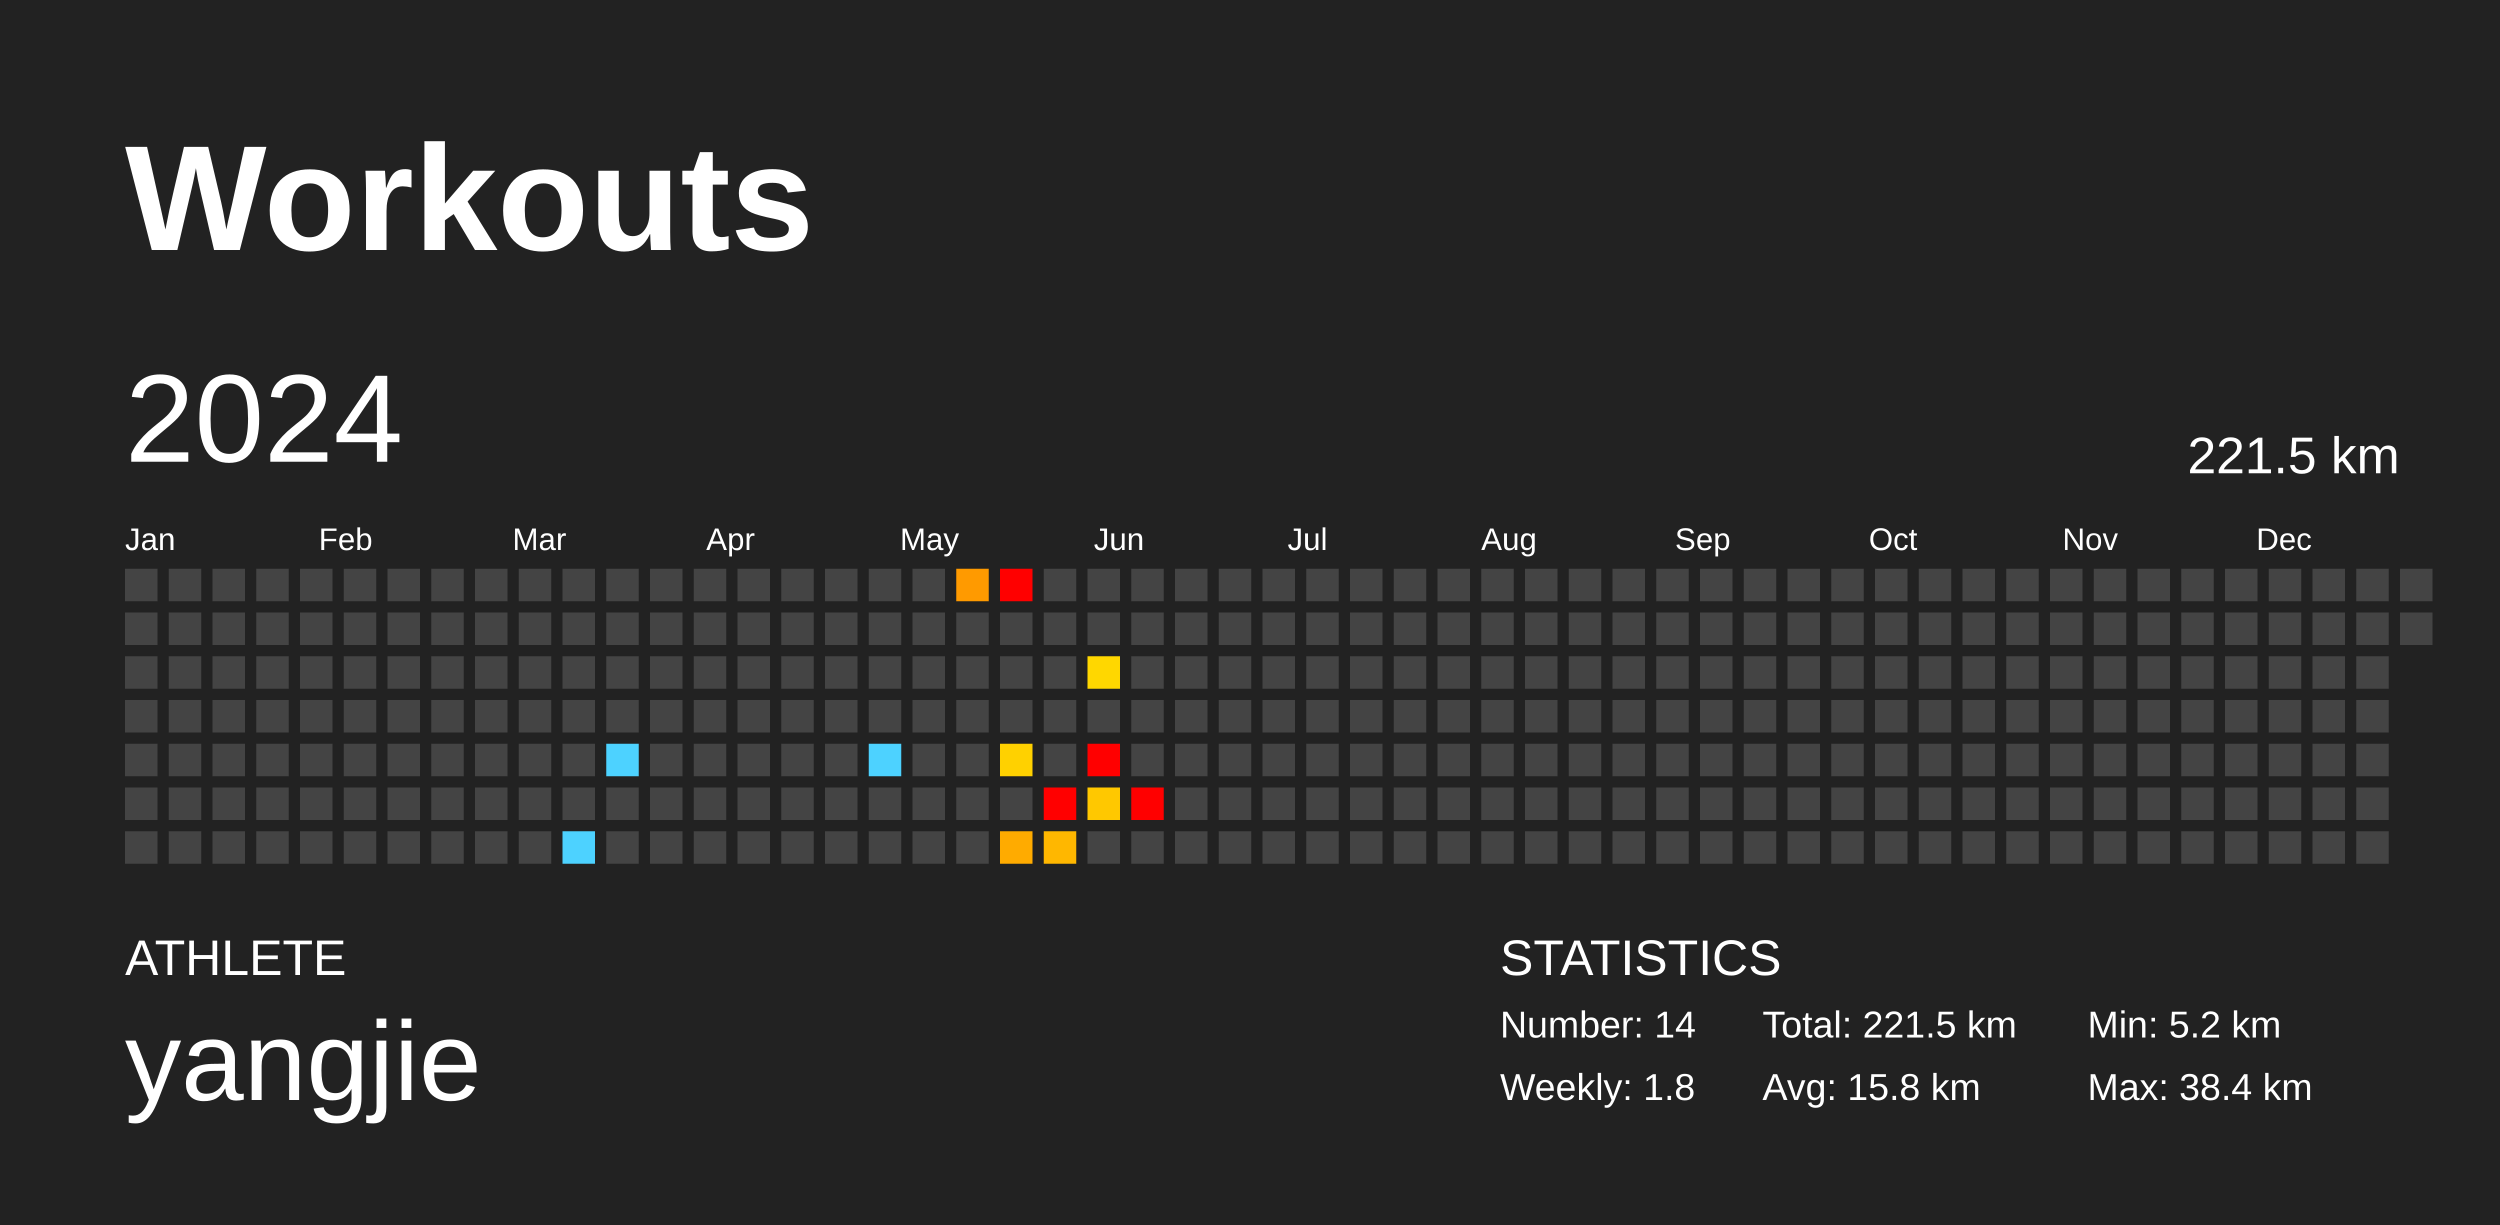
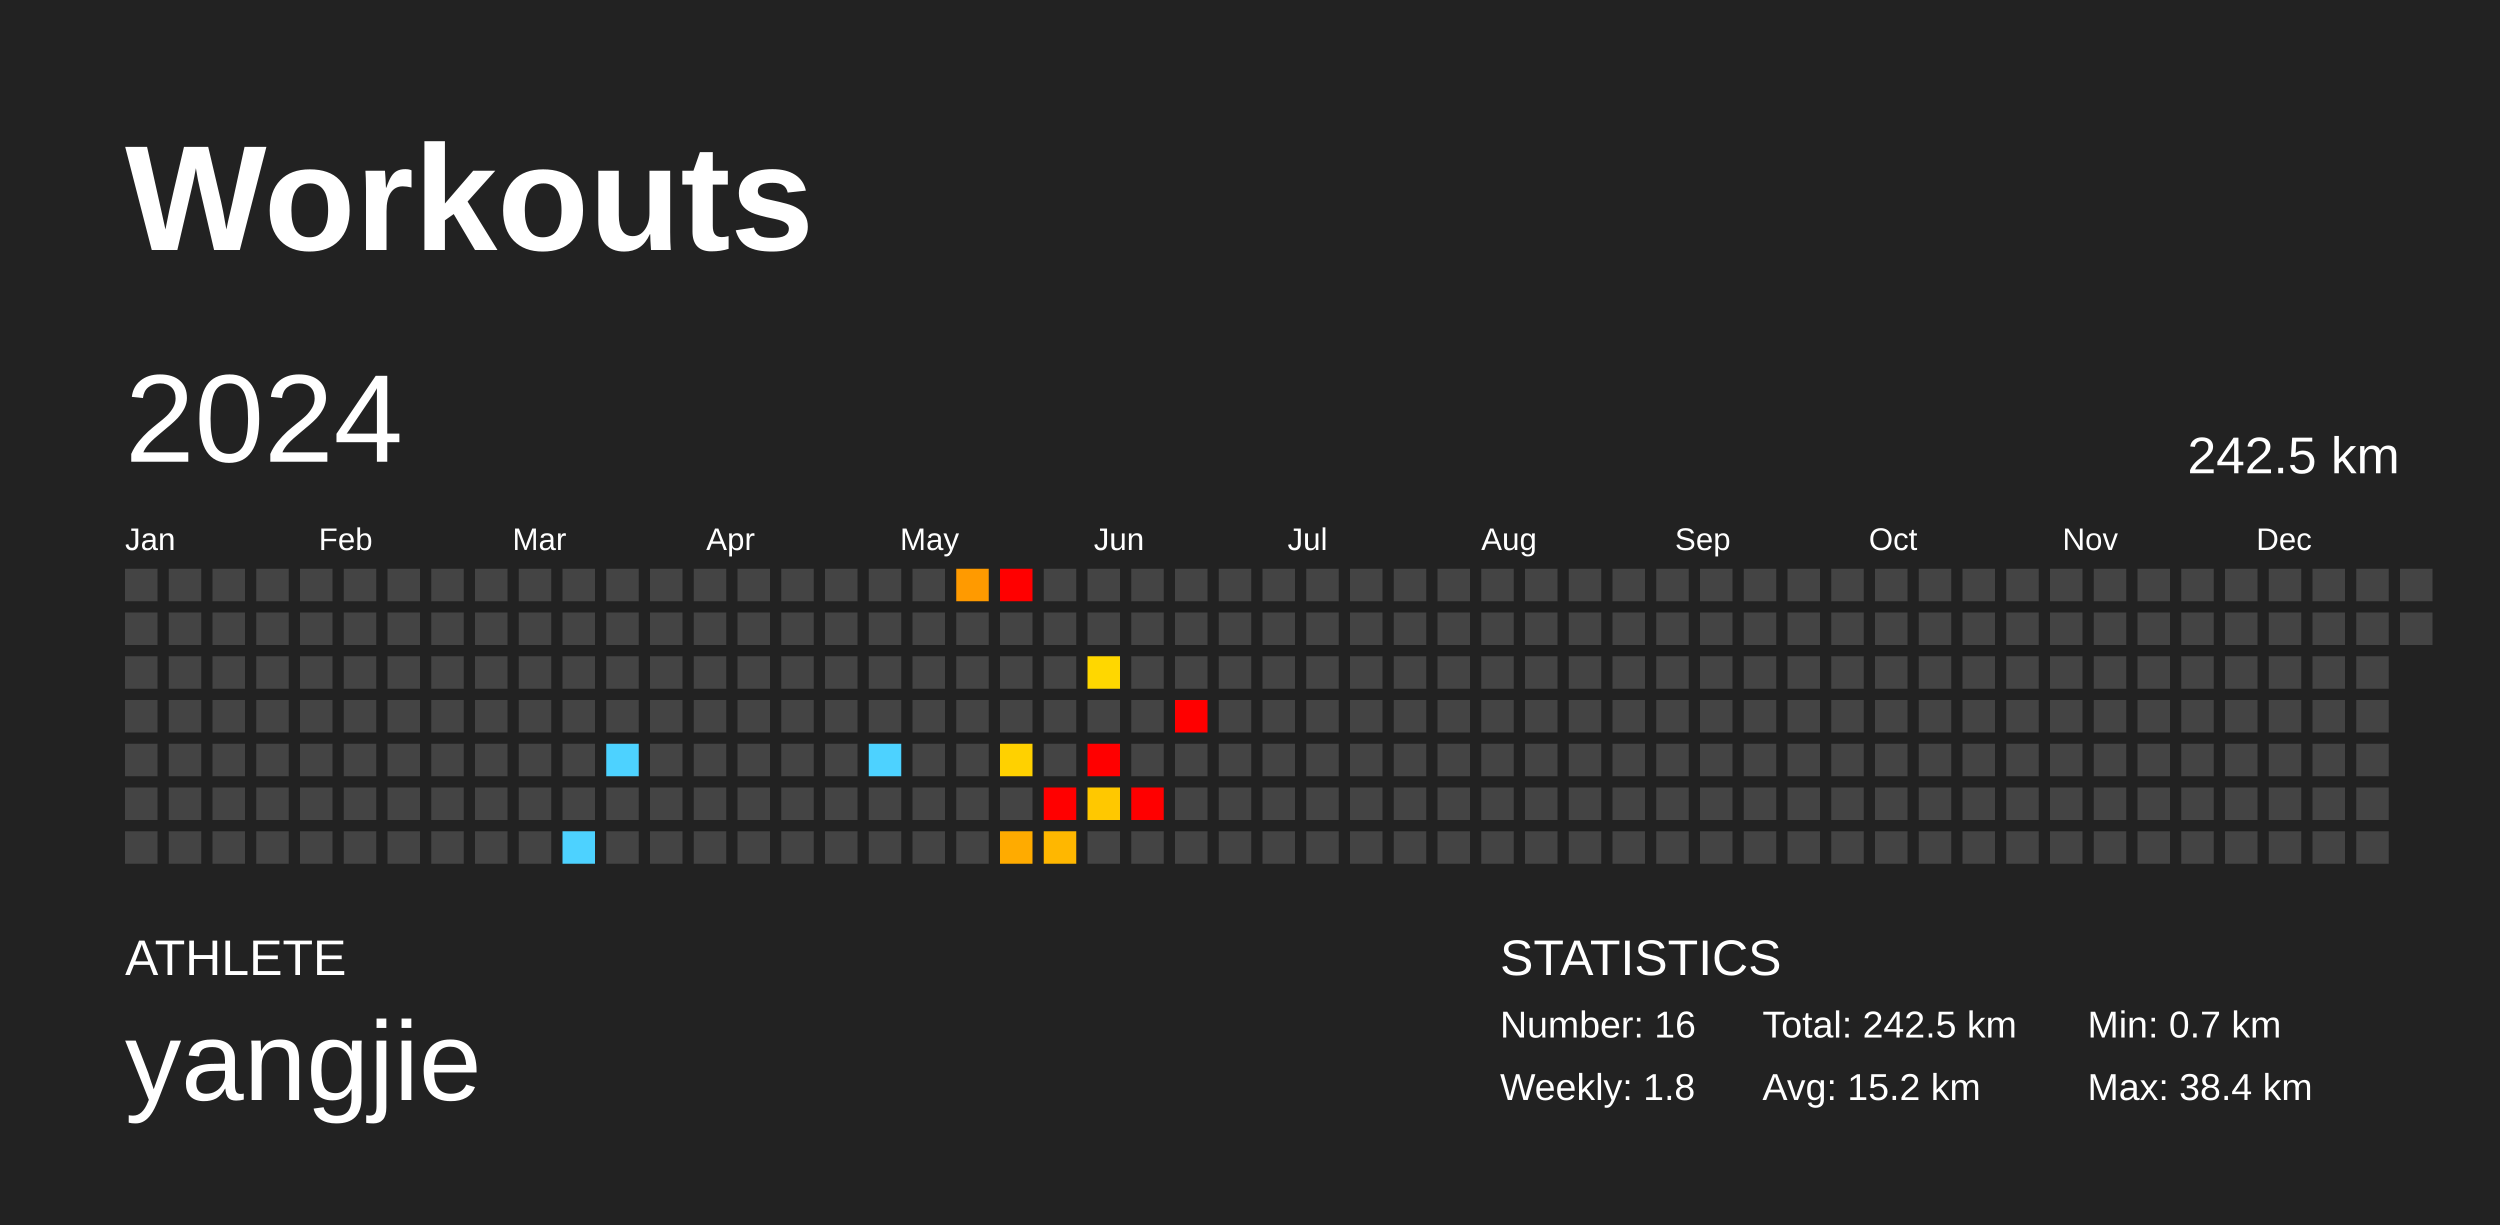
<svg xmlns="http://www.w3.org/2000/svg" baseProfile="full" height="98mm" version="1.1" viewBox="0,0,200,98" width="200mm">
  <defs />
  <rect fill="#222222" height="98" width="200" x="0" y="0" />
  <text fill="#FFFFFF" style="font-size:12px; font-family:Arial; font-weight:bold;" x="10" y="20">Workouts</text>
  <text fill="#FFFFFF" style="font-size:4px; font-family:Arial" x="10" y="78">ATHLETE</text>
  <text fill="#FFFFFF" style="font-size:9px; font-family:Arial" x="10" y="88">yangjie</text>
  <text fill="#FFFFFF" style="font-size:4px; font-family:Arial" x="120" y="78">STATISTICS</text>
-   <text fill="#FFFFFF" style="font-size:3px; font-family:Arial" x="120" y="83">Number: 14</text>
+   <text fill="#FFFFFF" style="font-size:3px; font-family:Arial" x="120" y="83">Number: 16</text>
  <text fill="#FFFFFF" style="font-size:3px; font-family:Arial" x="120" y="88">Weekly: 1.8</text>
-   <text fill="#FFFFFF" style="font-size:3px; font-family:Arial" x="141" y="83">Total: 221.5 km</text>
-   <text fill="#FFFFFF" style="font-size:3px; font-family:Arial" x="141" y="88">Avg: 15.8 km</text>
-   <text fill="#FFFFFF" style="font-size:3px; font-family:Arial" x="167" y="83">Min: 5.2 km</text>
+   <text fill="#FFFFFF" style="font-size:3px; font-family:Arial" x="141" y="83">Total: 242.5 km</text>
+   <text fill="#FFFFFF" style="font-size:3px; font-family:Arial" x="141" y="88">Avg: 15.2 km</text>
+   <text fill="#FFFFFF" style="font-size:3px; font-family:Arial" x="167" y="83">Min: 0.7 km</text>
  <text fill="#FFFFFF" style="font-size:3px; font-family:Arial" x="167" y="88">Max: 38.4 km</text>
  <text dominant-baseline="hanging" fill="#FFFFFF" style="font-size:10.0px; font-family:Arial;" x="10" y="30">2024</text>
-   <text dominant-baseline="hanging" fill="#FFFFFF" style="font-size:4.125px; font-family:Arial;" x="175" y="35">221.5 km</text>
+   <text dominant-baseline="hanging" fill="#FFFFFF" style="font-size:4.125px; font-family:Arial;" x="175" y="35">242.5 km</text>
  <text fill="#FFFFFF" style="font-size:2.5px; font-family:Arial" x="10.0" y="44">Jan</text>
  <text fill="#FFFFFF" style="font-size:2.5px; font-family:Arial" x="25.5" y="44">Feb</text>
  <text fill="#FFFFFF" style="font-size:2.5px; font-family:Arial" x="41.0" y="44">Mar</text>
  <text fill="#FFFFFF" style="font-size:2.5px; font-family:Arial" x="56.5" y="44">Apr</text>
  <text fill="#FFFFFF" style="font-size:2.5px; font-family:Arial" x="72.0" y="44">May</text>
  <text fill="#FFFFFF" style="font-size:2.5px; font-family:Arial" x="87.5" y="44">Jun</text>
  <text fill="#FFFFFF" style="font-size:2.5px; font-family:Arial" x="103.0" y="44">Jul</text>
  <text fill="#FFFFFF" style="font-size:2.5px; font-family:Arial" x="118.5" y="44">Aug</text>
  <text fill="#FFFFFF" style="font-size:2.5px; font-family:Arial" x="134.0" y="44">Sep</text>
  <text fill="#FFFFFF" style="font-size:2.5px; font-family:Arial" x="149.5" y="44">Oct</text>
  <text fill="#FFFFFF" style="font-size:2.5px; font-family:Arial" x="165.0" y="44">Nov</text>
  <text fill="#FFFFFF" style="font-size:2.5px; font-family:Arial" x="180.5" y="44">Dec</text>
  <rect fill="#444444" height="2.6" width="2.6" x="10.0" y="45.5" />
  <rect fill="#444444" height="2.6" width="2.6" x="10.0" y="49.0" />
  <rect fill="#444444" height="2.6" width="2.6" x="10.0" y="52.5" />
  <rect fill="#444444" height="2.6" width="2.6" x="10.0" y="56.0" />
  <rect fill="#444444" height="2.6" width="2.6" x="10.0" y="59.5" />
  <rect fill="#444444" height="2.6" width="2.6" x="10.0" y="63.0" />
  <rect fill="#444444" height="2.6" width="2.6" x="10.0" y="66.5" />
  <rect fill="#444444" height="2.6" width="2.6" x="13.5" y="45.5" />
  <rect fill="#444444" height="2.6" width="2.6" x="13.5" y="49.0" />
  <rect fill="#444444" height="2.6" width="2.6" x="13.5" y="52.5" />
  <rect fill="#444444" height="2.6" width="2.6" x="13.5" y="56.0" />
  <rect fill="#444444" height="2.6" width="2.6" x="13.5" y="59.5" />
  <rect fill="#444444" height="2.6" width="2.6" x="13.5" y="63.0" />
  <rect fill="#444444" height="2.6" width="2.6" x="13.5" y="66.5" />
  <rect fill="#444444" height="2.6" width="2.6" x="17.0" y="45.5" />
  <rect fill="#444444" height="2.6" width="2.6" x="17.0" y="49.0" />
  <rect fill="#444444" height="2.6" width="2.6" x="17.0" y="52.5" />
  <rect fill="#444444" height="2.6" width="2.6" x="17.0" y="56.0" />
  <rect fill="#444444" height="2.6" width="2.6" x="17.0" y="59.5" />
  <rect fill="#444444" height="2.6" width="2.6" x="17.0" y="63.0" />
  <rect fill="#444444" height="2.6" width="2.6" x="17.0" y="66.5" />
  <rect fill="#444444" height="2.6" width="2.6" x="20.5" y="45.5" />
  <rect fill="#444444" height="2.6" width="2.6" x="20.5" y="49.0" />
  <rect fill="#444444" height="2.6" width="2.6" x="20.5" y="52.5" />
  <rect fill="#444444" height="2.6" width="2.6" x="20.5" y="56.0" />
  <rect fill="#444444" height="2.6" width="2.6" x="20.5" y="59.5" />
  <rect fill="#444444" height="2.6" width="2.6" x="20.5" y="63.0" />
  <rect fill="#444444" height="2.6" width="2.6" x="20.5" y="66.5" />
  <rect fill="#444444" height="2.6" width="2.6" x="24.0" y="45.5" />
  <rect fill="#444444" height="2.6" width="2.6" x="24.0" y="49.0" />
  <rect fill="#444444" height="2.6" width="2.6" x="24.0" y="52.5" />
  <rect fill="#444444" height="2.6" width="2.6" x="24.0" y="56.0" />
  <rect fill="#444444" height="2.6" width="2.6" x="24.0" y="59.5" />
  <rect fill="#444444" height="2.6" width="2.6" x="24.0" y="63.0" />
  <rect fill="#444444" height="2.6" width="2.6" x="24.0" y="66.5" />
  <rect fill="#444444" height="2.6" width="2.6" x="27.5" y="45.5" />
  <rect fill="#444444" height="2.6" width="2.6" x="27.5" y="49.0" />
  <rect fill="#444444" height="2.6" width="2.6" x="27.5" y="52.5" />
  <rect fill="#444444" height="2.6" width="2.6" x="27.5" y="56.0" />
  <rect fill="#444444" height="2.6" width="2.6" x="27.5" y="59.5" />
  <rect fill="#444444" height="2.6" width="2.6" x="27.5" y="63.0" />
  <rect fill="#444444" height="2.6" width="2.6" x="27.5" y="66.5" />
  <rect fill="#444444" height="2.6" width="2.6" x="31.0" y="45.5" />
  <rect fill="#444444" height="2.6" width="2.6" x="31.0" y="49.0" />
  <rect fill="#444444" height="2.6" width="2.6" x="31.0" y="52.5" />
  <rect fill="#444444" height="2.6" width="2.6" x="31.0" y="56.0" />
  <rect fill="#444444" height="2.6" width="2.6" x="31.0" y="59.5" />
  <rect fill="#444444" height="2.6" width="2.6" x="31.0" y="63.0" />
  <rect fill="#444444" height="2.6" width="2.6" x="31.0" y="66.5" />
  <rect fill="#444444" height="2.6" width="2.6" x="34.5" y="45.5" />
  <rect fill="#444444" height="2.6" width="2.6" x="34.5" y="49.0" />
  <rect fill="#444444" height="2.6" width="2.6" x="34.5" y="52.5" />
  <rect fill="#444444" height="2.6" width="2.6" x="34.5" y="56.0" />
  <rect fill="#444444" height="2.6" width="2.6" x="34.5" y="59.5" />
  <rect fill="#444444" height="2.6" width="2.6" x="34.5" y="63.0" />
  <rect fill="#444444" height="2.6" width="2.6" x="34.5" y="66.5" />
  <rect fill="#444444" height="2.6" width="2.6" x="38.0" y="45.5" />
  <rect fill="#444444" height="2.6" width="2.6" x="38.0" y="49.0" />
  <rect fill="#444444" height="2.6" width="2.6" x="38.0" y="52.5" />
  <rect fill="#444444" height="2.6" width="2.6" x="38.0" y="56.0" />
  <rect fill="#444444" height="2.6" width="2.6" x="38.0" y="59.5" />
  <rect fill="#444444" height="2.6" width="2.6" x="38.0" y="63.0" />
  <rect fill="#444444" height="2.6" width="2.6" x="38.0" y="66.5" />
  <rect fill="#444444" height="2.6" width="2.6" x="41.5" y="45.5" />
  <rect fill="#444444" height="2.6" width="2.6" x="41.5" y="49.0" />
  <rect fill="#444444" height="2.6" width="2.6" x="41.5" y="52.5" />
  <rect fill="#444444" height="2.6" width="2.6" x="41.5" y="56.0" />
  <rect fill="#444444" height="2.6" width="2.6" x="41.5" y="59.5" />
  <rect fill="#444444" height="2.6" width="2.6" x="41.5" y="63.0" />
  <rect fill="#444444" height="2.6" width="2.6" x="41.5" y="66.5" />
  <rect fill="#444444" height="2.6" width="2.6" x="45.0" y="45.5" />
  <rect fill="#444444" height="2.6" width="2.6" x="45.0" y="49.0" />
  <rect fill="#444444" height="2.6" width="2.6" x="45.0" y="52.5" />
  <rect fill="#444444" height="2.6" width="2.6" x="45.0" y="56.0" />
  <rect fill="#444444" height="2.6" width="2.6" x="45.0" y="59.5" />
  <rect fill="#444444" height="2.6" width="2.6" x="45.0" y="63.0" />
  <rect fill="#4dd2ff" height="2.6" width="2.6" x="45.0" y="66.5" />
  <rect fill="#444444" height="2.6" width="2.6" x="48.5" y="45.5" />
  <rect fill="#444444" height="2.6" width="2.6" x="48.5" y="49.0" />
  <rect fill="#444444" height="2.6" width="2.6" x="48.5" y="52.5" />
  <rect fill="#444444" height="2.6" width="2.6" x="48.5" y="56.0" />
  <rect fill="#4dd2ff" height="2.6" width="2.6" x="48.5" y="59.5" />
  <rect fill="#444444" height="2.6" width="2.6" x="48.5" y="63.0" />
  <rect fill="#444444" height="2.6" width="2.6" x="48.5" y="66.5" />
  <rect fill="#444444" height="2.6" width="2.6" x="52.0" y="45.5" />
  <rect fill="#444444" height="2.6" width="2.6" x="52.0" y="49.0" />
  <rect fill="#444444" height="2.6" width="2.6" x="52.0" y="52.5" />
  <rect fill="#444444" height="2.6" width="2.6" x="52.0" y="56.0" />
  <rect fill="#444444" height="2.6" width="2.6" x="52.0" y="59.5" />
  <rect fill="#444444" height="2.6" width="2.6" x="52.0" y="63.0" />
  <rect fill="#444444" height="2.6" width="2.6" x="52.0" y="66.5" />
  <rect fill="#444444" height="2.6" width="2.6" x="55.5" y="45.5" />
  <rect fill="#444444" height="2.6" width="2.6" x="55.5" y="49.0" />
  <rect fill="#444444" height="2.6" width="2.6" x="55.5" y="52.5" />
  <rect fill="#444444" height="2.6" width="2.6" x="55.5" y="56.0" />
  <rect fill="#444444" height="2.6" width="2.6" x="55.5" y="59.5" />
  <rect fill="#444444" height="2.6" width="2.6" x="55.5" y="63.0" />
  <rect fill="#444444" height="2.6" width="2.6" x="55.5" y="66.5" />
  <rect fill="#444444" height="2.6" width="2.6" x="59.0" y="45.5" />
  <rect fill="#444444" height="2.6" width="2.6" x="59.0" y="49.0" />
  <rect fill="#444444" height="2.6" width="2.6" x="59.0" y="52.5" />
  <rect fill="#444444" height="2.6" width="2.6" x="59.0" y="56.0" />
  <rect fill="#444444" height="2.6" width="2.6" x="59.0" y="59.5" />
  <rect fill="#444444" height="2.6" width="2.6" x="59.0" y="63.0" />
  <rect fill="#444444" height="2.6" width="2.6" x="59.0" y="66.5" />
  <rect fill="#444444" height="2.6" width="2.6" x="62.5" y="45.5" />
  <rect fill="#444444" height="2.6" width="2.6" x="62.5" y="49.0" />
  <rect fill="#444444" height="2.6" width="2.6" x="62.5" y="52.5" />
  <rect fill="#444444" height="2.6" width="2.6" x="62.5" y="56.0" />
  <rect fill="#444444" height="2.6" width="2.6" x="62.5" y="59.5" />
  <rect fill="#444444" height="2.6" width="2.6" x="62.5" y="63.0" />
  <rect fill="#444444" height="2.6" width="2.6" x="62.5" y="66.5" />
  <rect fill="#444444" height="2.6" width="2.6" x="66.0" y="45.5" />
  <rect fill="#444444" height="2.6" width="2.6" x="66.0" y="49.0" />
  <rect fill="#444444" height="2.6" width="2.6" x="66.0" y="52.5" />
  <rect fill="#444444" height="2.6" width="2.6" x="66.0" y="56.0" />
  <rect fill="#444444" height="2.6" width="2.6" x="66.0" y="59.5" />
  <rect fill="#444444" height="2.6" width="2.6" x="66.0" y="63.0" />
  <rect fill="#444444" height="2.6" width="2.6" x="66.0" y="66.5" />
  <rect fill="#444444" height="2.6" width="2.6" x="69.5" y="45.5" />
  <rect fill="#444444" height="2.6" width="2.6" x="69.5" y="49.0" />
  <rect fill="#444444" height="2.6" width="2.6" x="69.5" y="52.5" />
  <rect fill="#444444" height="2.6" width="2.6" x="69.5" y="56.0" />
  <rect fill="#4dd2ff" height="2.6" width="2.6" x="69.5" y="59.5" />
  <rect fill="#444444" height="2.6" width="2.6" x="69.5" y="63.0" />
  <rect fill="#444444" height="2.6" width="2.6" x="69.5" y="66.5" />
  <rect fill="#444444" height="2.6" width="2.6" x="73.0" y="45.5" />
  <rect fill="#444444" height="2.6" width="2.6" x="73.0" y="49.0" />
  <rect fill="#444444" height="2.6" width="2.6" x="73.0" y="52.5" />
  <rect fill="#444444" height="2.6" width="2.6" x="73.0" y="56.0" />
  <rect fill="#444444" height="2.6" width="2.6" x="73.0" y="59.5" />
  <rect fill="#444444" height="2.6" width="2.6" x="73.0" y="63.0" />
  <rect fill="#444444" height="2.6" width="2.6" x="73.0" y="66.5" />
  <rect fill="#ff9a00" height="2.6" width="2.6" x="76.5" y="45.5" />
  <rect fill="#444444" height="2.6" width="2.6" x="76.5" y="49.0" />
  <rect fill="#444444" height="2.6" width="2.6" x="76.5" y="52.5" />
  <rect fill="#444444" height="2.6" width="2.6" x="76.5" y="56.0" />
  <rect fill="#444444" height="2.6" width="2.6" x="76.5" y="59.5" />
  <rect fill="#444444" height="2.6" width="2.6" x="76.5" y="63.0" />
  <rect fill="#444444" height="2.6" width="2.6" x="76.5" y="66.5" />
  <rect fill="red" height="2.6" width="2.6" x="80.0" y="45.5" />
  <rect fill="#444444" height="2.6" width="2.6" x="80.0" y="49.0" />
  <rect fill="#444444" height="2.6" width="2.6" x="80.0" y="52.5" />
  <rect fill="#444444" height="2.6" width="2.6" x="80.0" y="56.0" />
  <rect fill="#ffd100" height="2.6" width="2.6" x="80.0" y="59.5" />
  <rect fill="#444444" height="2.6" width="2.6" x="80.0" y="63.0" />
  <rect fill="#ffab00" height="2.6" width="2.6" x="80.0" y="66.5" />
  <rect fill="#444444" height="2.6" width="2.6" x="83.5" y="45.5" />
  <rect fill="#444444" height="2.6" width="2.6" x="83.5" y="49.0" />
  <rect fill="#444444" height="2.6" width="2.6" x="83.5" y="52.5" />
  <rect fill="#444444" height="2.6" width="2.6" x="83.5" y="56.0" />
  <rect fill="#444444" height="2.6" width="2.6" x="83.5" y="59.5" />
  <rect fill="red" height="2.6" width="2.6" x="83.5" y="63.0" />
  <rect fill="#ffb700" height="2.6" width="2.6" x="83.5" y="66.5" />
  <rect fill="#444444" height="2.6" width="2.6" x="87.0" y="45.5" />
  <rect fill="#444444" height="2.6" width="2.6" x="87.0" y="49.0" />
  <rect fill="#ffd700" height="2.6" width="2.6" x="87.0" y="52.5" />
  <rect fill="#444444" height="2.6" width="2.6" x="87.0" y="56.0" />
  <rect fill="red" height="2.6" width="2.6" x="87.0" y="59.5" />
  <rect fill="#ffc800" height="2.6" width="2.6" x="87.0" y="63.0" />
  <rect fill="#444444" height="2.6" width="2.6" x="87.0" y="66.5" />
  <rect fill="#444444" height="2.6" width="2.6" x="90.5" y="45.5" />
  <rect fill="#444444" height="2.6" width="2.6" x="90.5" y="49.0" />
  <rect fill="#444444" height="2.6" width="2.6" x="90.5" y="52.5" />
  <rect fill="#444444" height="2.6" width="2.6" x="90.5" y="56.0" />
  <rect fill="#444444" height="2.6" width="2.6" x="90.5" y="59.5" />
  <rect fill="red" height="2.6" width="2.6" x="90.5" y="63.0" />
  <rect fill="#444444" height="2.6" width="2.6" x="90.5" y="66.5" />
  <rect fill="#444444" height="2.6" width="2.6" x="94.0" y="45.5" />
  <rect fill="#444444" height="2.6" width="2.6" x="94.0" y="49.0" />
  <rect fill="#444444" height="2.6" width="2.6" x="94.0" y="52.5" />
-   <rect fill="#444444" height="2.6" width="2.6" x="94.0" y="56.0" />
+   <rect fill="red" height="2.6" width="2.6" x="94.0" y="56.0" />
  <rect fill="#444444" height="2.6" width="2.6" x="94.0" y="59.5" />
  <rect fill="#444444" height="2.6" width="2.6" x="94.0" y="63.0" />
  <rect fill="#444444" height="2.6" width="2.6" x="94.0" y="66.5" />
  <rect fill="#444444" height="2.6" width="2.6" x="97.5" y="45.5" />
  <rect fill="#444444" height="2.6" width="2.6" x="97.5" y="49.0" />
  <rect fill="#444444" height="2.6" width="2.6" x="97.5" y="52.5" />
  <rect fill="#444444" height="2.6" width="2.6" x="97.5" y="56.0" />
  <rect fill="#444444" height="2.6" width="2.6" x="97.5" y="59.5" />
  <rect fill="#444444" height="2.6" width="2.6" x="97.5" y="63.0" />
  <rect fill="#444444" height="2.6" width="2.6" x="97.5" y="66.5" />
  <rect fill="#444444" height="2.6" width="2.6" x="101.0" y="45.5" />
  <rect fill="#444444" height="2.6" width="2.6" x="101.0" y="49.0" />
  <rect fill="#444444" height="2.6" width="2.6" x="101.0" y="52.5" />
  <rect fill="#444444" height="2.6" width="2.6" x="101.0" y="56.0" />
  <rect fill="#444444" height="2.6" width="2.6" x="101.0" y="59.5" />
  <rect fill="#444444" height="2.6" width="2.6" x="101.0" y="63.0" />
  <rect fill="#444444" height="2.6" width="2.6" x="101.0" y="66.5" />
  <rect fill="#444444" height="2.6" width="2.6" x="104.5" y="45.5" />
  <rect fill="#444444" height="2.6" width="2.6" x="104.5" y="49.0" />
  <rect fill="#444444" height="2.6" width="2.6" x="104.5" y="52.5" />
  <rect fill="#444444" height="2.6" width="2.6" x="104.5" y="56.0" />
  <rect fill="#444444" height="2.6" width="2.6" x="104.5" y="59.5" />
  <rect fill="#444444" height="2.6" width="2.6" x="104.5" y="63.0" />
  <rect fill="#444444" height="2.6" width="2.6" x="104.5" y="66.5" />
  <rect fill="#444444" height="2.6" width="2.6" x="108.0" y="45.5" />
  <rect fill="#444444" height="2.6" width="2.6" x="108.0" y="49.0" />
  <rect fill="#444444" height="2.6" width="2.6" x="108.0" y="52.5" />
  <rect fill="#444444" height="2.6" width="2.6" x="108.0" y="56.0" />
  <rect fill="#444444" height="2.6" width="2.6" x="108.0" y="59.5" />
  <rect fill="#444444" height="2.6" width="2.6" x="108.0" y="63.0" />
  <rect fill="#444444" height="2.6" width="2.6" x="108.0" y="66.5" />
  <rect fill="#444444" height="2.6" width="2.6" x="111.5" y="45.5" />
  <rect fill="#444444" height="2.6" width="2.6" x="111.5" y="49.0" />
  <rect fill="#444444" height="2.6" width="2.6" x="111.5" y="52.5" />
  <rect fill="#444444" height="2.6" width="2.6" x="111.5" y="56.0" />
  <rect fill="#444444" height="2.6" width="2.6" x="111.5" y="59.5" />
  <rect fill="#444444" height="2.6" width="2.6" x="111.5" y="63.0" />
  <rect fill="#444444" height="2.6" width="2.6" x="111.5" y="66.5" />
  <rect fill="#444444" height="2.6" width="2.6" x="115.0" y="45.5" />
  <rect fill="#444444" height="2.6" width="2.6" x="115.0" y="49.0" />
  <rect fill="#444444" height="2.6" width="2.6" x="115.0" y="52.5" />
  <rect fill="#444444" height="2.6" width="2.6" x="115.0" y="56.0" />
  <rect fill="#444444" height="2.6" width="2.6" x="115.0" y="59.5" />
  <rect fill="#444444" height="2.6" width="2.6" x="115.0" y="63.0" />
  <rect fill="#444444" height="2.6" width="2.6" x="115.0" y="66.5" />
  <rect fill="#444444" height="2.6" width="2.6" x="118.5" y="45.5" />
  <rect fill="#444444" height="2.6" width="2.6" x="118.5" y="49.0" />
  <rect fill="#444444" height="2.6" width="2.6" x="118.5" y="52.5" />
  <rect fill="#444444" height="2.6" width="2.6" x="118.5" y="56.0" />
  <rect fill="#444444" height="2.6" width="2.6" x="118.5" y="59.5" />
  <rect fill="#444444" height="2.6" width="2.6" x="118.5" y="63.0" />
  <rect fill="#444444" height="2.6" width="2.6" x="118.5" y="66.5" />
  <rect fill="#444444" height="2.6" width="2.6" x="122.0" y="45.5" />
  <rect fill="#444444" height="2.6" width="2.6" x="122.0" y="49.0" />
  <rect fill="#444444" height="2.6" width="2.6" x="122.0" y="52.5" />
  <rect fill="#444444" height="2.6" width="2.6" x="122.0" y="56.0" />
  <rect fill="#444444" height="2.6" width="2.6" x="122.0" y="59.5" />
  <rect fill="#444444" height="2.6" width="2.6" x="122.0" y="63.0" />
  <rect fill="#444444" height="2.6" width="2.6" x="122.0" y="66.5" />
  <rect fill="#444444" height="2.6" width="2.6" x="125.5" y="45.5" />
  <rect fill="#444444" height="2.6" width="2.6" x="125.5" y="49.0" />
  <rect fill="#444444" height="2.6" width="2.6" x="125.5" y="52.5" />
  <rect fill="#444444" height="2.6" width="2.6" x="125.5" y="56.0" />
  <rect fill="#444444" height="2.6" width="2.6" x="125.5" y="59.5" />
  <rect fill="#444444" height="2.6" width="2.6" x="125.5" y="63.0" />
  <rect fill="#444444" height="2.6" width="2.6" x="125.5" y="66.5" />
  <rect fill="#444444" height="2.6" width="2.6" x="129.0" y="45.5" />
  <rect fill="#444444" height="2.6" width="2.6" x="129.0" y="49.0" />
  <rect fill="#444444" height="2.6" width="2.6" x="129.0" y="52.5" />
  <rect fill="#444444" height="2.6" width="2.6" x="129.0" y="56.0" />
  <rect fill="#444444" height="2.6" width="2.6" x="129.0" y="59.5" />
  <rect fill="#444444" height="2.6" width="2.6" x="129.0" y="63.0" />
  <rect fill="#444444" height="2.6" width="2.6" x="129.0" y="66.5" />
  <rect fill="#444444" height="2.6" width="2.6" x="132.5" y="45.5" />
  <rect fill="#444444" height="2.6" width="2.6" x="132.5" y="49.0" />
  <rect fill="#444444" height="2.6" width="2.6" x="132.5" y="52.5" />
  <rect fill="#444444" height="2.6" width="2.6" x="132.5" y="56.0" />
  <rect fill="#444444" height="2.6" width="2.6" x="132.5" y="59.5" />
  <rect fill="#444444" height="2.6" width="2.6" x="132.5" y="63.0" />
  <rect fill="#444444" height="2.6" width="2.6" x="132.5" y="66.5" />
  <rect fill="#444444" height="2.6" width="2.6" x="136.0" y="45.5" />
  <rect fill="#444444" height="2.6" width="2.6" x="136.0" y="49.0" />
  <rect fill="#444444" height="2.6" width="2.6" x="136.0" y="52.5" />
  <rect fill="#444444" height="2.6" width="2.6" x="136.0" y="56.0" />
  <rect fill="#444444" height="2.6" width="2.6" x="136.0" y="59.5" />
  <rect fill="#444444" height="2.6" width="2.6" x="136.0" y="63.0" />
  <rect fill="#444444" height="2.6" width="2.6" x="136.0" y="66.5" />
  <rect fill="#444444" height="2.6" width="2.6" x="139.5" y="45.5" />
  <rect fill="#444444" height="2.6" width="2.6" x="139.5" y="49.0" />
  <rect fill="#444444" height="2.6" width="2.6" x="139.5" y="52.5" />
  <rect fill="#444444" height="2.6" width="2.6" x="139.5" y="56.0" />
  <rect fill="#444444" height="2.6" width="2.6" x="139.5" y="59.5" />
  <rect fill="#444444" height="2.6" width="2.6" x="139.5" y="63.0" />
  <rect fill="#444444" height="2.6" width="2.6" x="139.5" y="66.5" />
  <rect fill="#444444" height="2.6" width="2.6" x="143.0" y="45.5" />
  <rect fill="#444444" height="2.6" width="2.6" x="143.0" y="49.0" />
  <rect fill="#444444" height="2.6" width="2.6" x="143.0" y="52.5" />
  <rect fill="#444444" height="2.6" width="2.6" x="143.0" y="56.0" />
  <rect fill="#444444" height="2.6" width="2.6" x="143.0" y="59.5" />
  <rect fill="#444444" height="2.6" width="2.6" x="143.0" y="63.0" />
  <rect fill="#444444" height="2.6" width="2.6" x="143.0" y="66.5" />
  <rect fill="#444444" height="2.6" width="2.6" x="146.5" y="45.5" />
  <rect fill="#444444" height="2.6" width="2.6" x="146.5" y="49.0" />
  <rect fill="#444444" height="2.6" width="2.6" x="146.5" y="52.5" />
  <rect fill="#444444" height="2.6" width="2.6" x="146.5" y="56.0" />
  <rect fill="#444444" height="2.6" width="2.6" x="146.5" y="59.5" />
  <rect fill="#444444" height="2.6" width="2.6" x="146.5" y="63.0" />
  <rect fill="#444444" height="2.6" width="2.6" x="146.5" y="66.5" />
  <rect fill="#444444" height="2.6" width="2.6" x="150.0" y="45.5" />
  <rect fill="#444444" height="2.6" width="2.6" x="150.0" y="49.0" />
  <rect fill="#444444" height="2.6" width="2.6" x="150.0" y="52.5" />
  <rect fill="#444444" height="2.6" width="2.6" x="150.0" y="56.0" />
  <rect fill="#444444" height="2.6" width="2.6" x="150.0" y="59.5" />
  <rect fill="#444444" height="2.6" width="2.6" x="150.0" y="63.0" />
  <rect fill="#444444" height="2.6" width="2.6" x="150.0" y="66.5" />
  <rect fill="#444444" height="2.6" width="2.6" x="153.5" y="45.5" />
  <rect fill="#444444" height="2.6" width="2.6" x="153.5" y="49.0" />
  <rect fill="#444444" height="2.6" width="2.6" x="153.5" y="52.5" />
  <rect fill="#444444" height="2.6" width="2.6" x="153.5" y="56.0" />
  <rect fill="#444444" height="2.6" width="2.6" x="153.5" y="59.5" />
  <rect fill="#444444" height="2.6" width="2.6" x="153.5" y="63.0" />
  <rect fill="#444444" height="2.6" width="2.6" x="153.5" y="66.5" />
  <rect fill="#444444" height="2.6" width="2.6" x="157.0" y="45.5" />
  <rect fill="#444444" height="2.6" width="2.6" x="157.0" y="49.0" />
  <rect fill="#444444" height="2.6" width="2.6" x="157.0" y="52.5" />
  <rect fill="#444444" height="2.6" width="2.6" x="157.0" y="56.0" />
  <rect fill="#444444" height="2.6" width="2.6" x="157.0" y="59.5" />
  <rect fill="#444444" height="2.6" width="2.6" x="157.0" y="63.0" />
  <rect fill="#444444" height="2.6" width="2.6" x="157.0" y="66.5" />
  <rect fill="#444444" height="2.6" width="2.6" x="160.5" y="45.5" />
  <rect fill="#444444" height="2.6" width="2.6" x="160.5" y="49.0" />
  <rect fill="#444444" height="2.6" width="2.6" x="160.5" y="52.5" />
  <rect fill="#444444" height="2.6" width="2.6" x="160.5" y="56.0" />
  <rect fill="#444444" height="2.6" width="2.6" x="160.5" y="59.5" />
  <rect fill="#444444" height="2.6" width="2.6" x="160.5" y="63.0" />
  <rect fill="#444444" height="2.6" width="2.6" x="160.5" y="66.5" />
  <rect fill="#444444" height="2.6" width="2.6" x="164.0" y="45.5" />
  <rect fill="#444444" height="2.6" width="2.6" x="164.0" y="49.0" />
  <rect fill="#444444" height="2.6" width="2.6" x="164.0" y="52.5" />
  <rect fill="#444444" height="2.6" width="2.6" x="164.0" y="56.0" />
  <rect fill="#444444" height="2.6" width="2.6" x="164.0" y="59.5" />
  <rect fill="#444444" height="2.6" width="2.6" x="164.0" y="63.0" />
  <rect fill="#444444" height="2.6" width="2.6" x="164.0" y="66.5" />
  <rect fill="#444444" height="2.6" width="2.6" x="167.5" y="45.5" />
  <rect fill="#444444" height="2.6" width="2.6" x="167.5" y="49.0" />
  <rect fill="#444444" height="2.6" width="2.6" x="167.5" y="52.5" />
  <rect fill="#444444" height="2.6" width="2.6" x="167.5" y="56.0" />
  <rect fill="#444444" height="2.6" width="2.6" x="167.5" y="59.5" />
  <rect fill="#444444" height="2.6" width="2.6" x="167.5" y="63.0" />
  <rect fill="#444444" height="2.6" width="2.6" x="167.5" y="66.5" />
  <rect fill="#444444" height="2.6" width="2.6" x="171.0" y="45.5" />
  <rect fill="#444444" height="2.6" width="2.6" x="171.0" y="49.0" />
  <rect fill="#444444" height="2.6" width="2.6" x="171.0" y="52.5" />
  <rect fill="#444444" height="2.6" width="2.6" x="171.0" y="56.0" />
  <rect fill="#444444" height="2.6" width="2.6" x="171.0" y="59.5" />
  <rect fill="#444444" height="2.6" width="2.6" x="171.0" y="63.0" />
  <rect fill="#444444" height="2.6" width="2.6" x="171.0" y="66.5" />
  <rect fill="#444444" height="2.6" width="2.6" x="174.5" y="45.5" />
  <rect fill="#444444" height="2.6" width="2.6" x="174.5" y="49.0" />
  <rect fill="#444444" height="2.6" width="2.6" x="174.5" y="52.5" />
  <rect fill="#444444" height="2.6" width="2.6" x="174.5" y="56.0" />
  <rect fill="#444444" height="2.6" width="2.6" x="174.5" y="59.5" />
  <rect fill="#444444" height="2.6" width="2.6" x="174.5" y="63.0" />
  <rect fill="#444444" height="2.6" width="2.6" x="174.5" y="66.5" />
  <rect fill="#444444" height="2.6" width="2.6" x="178.0" y="45.5" />
  <rect fill="#444444" height="2.6" width="2.6" x="178.0" y="49.0" />
  <rect fill="#444444" height="2.6" width="2.6" x="178.0" y="52.5" />
  <rect fill="#444444" height="2.6" width="2.6" x="178.0" y="56.0" />
  <rect fill="#444444" height="2.6" width="2.6" x="178.0" y="59.5" />
  <rect fill="#444444" height="2.6" width="2.6" x="178.0" y="63.0" />
  <rect fill="#444444" height="2.6" width="2.6" x="178.0" y="66.5" />
  <rect fill="#444444" height="2.6" width="2.6" x="181.5" y="45.5" />
  <rect fill="#444444" height="2.6" width="2.6" x="181.5" y="49.0" />
  <rect fill="#444444" height="2.6" width="2.6" x="181.5" y="52.5" />
  <rect fill="#444444" height="2.6" width="2.6" x="181.5" y="56.0" />
  <rect fill="#444444" height="2.6" width="2.6" x="181.5" y="59.5" />
  <rect fill="#444444" height="2.6" width="2.6" x="181.5" y="63.0" />
  <rect fill="#444444" height="2.6" width="2.6" x="181.5" y="66.5" />
  <rect fill="#444444" height="2.6" width="2.6" x="185.0" y="45.5" />
  <rect fill="#444444" height="2.6" width="2.6" x="185.0" y="49.0" />
  <rect fill="#444444" height="2.6" width="2.6" x="185.0" y="52.5" />
  <rect fill="#444444" height="2.6" width="2.6" x="185.0" y="56.0" />
  <rect fill="#444444" height="2.6" width="2.6" x="185.0" y="59.5" />
  <rect fill="#444444" height="2.6" width="2.6" x="185.0" y="63.0" />
  <rect fill="#444444" height="2.6" width="2.6" x="185.0" y="66.5" />
  <rect fill="#444444" height="2.6" width="2.6" x="188.5" y="45.5" />
  <rect fill="#444444" height="2.6" width="2.6" x="188.5" y="49.0" />
  <rect fill="#444444" height="2.6" width="2.6" x="188.5" y="52.5" />
  <rect fill="#444444" height="2.6" width="2.6" x="188.5" y="56.0" />
  <rect fill="#444444" height="2.6" width="2.6" x="188.5" y="59.5" />
  <rect fill="#444444" height="2.6" width="2.6" x="188.5" y="63.0" />
  <rect fill="#444444" height="2.6" width="2.6" x="188.5" y="66.5" />
  <rect fill="#444444" height="2.6" width="2.6" x="192.0" y="45.5" />
  <rect fill="#444444" height="2.6" width="2.6" x="192.0" y="49.0" />
</svg>
